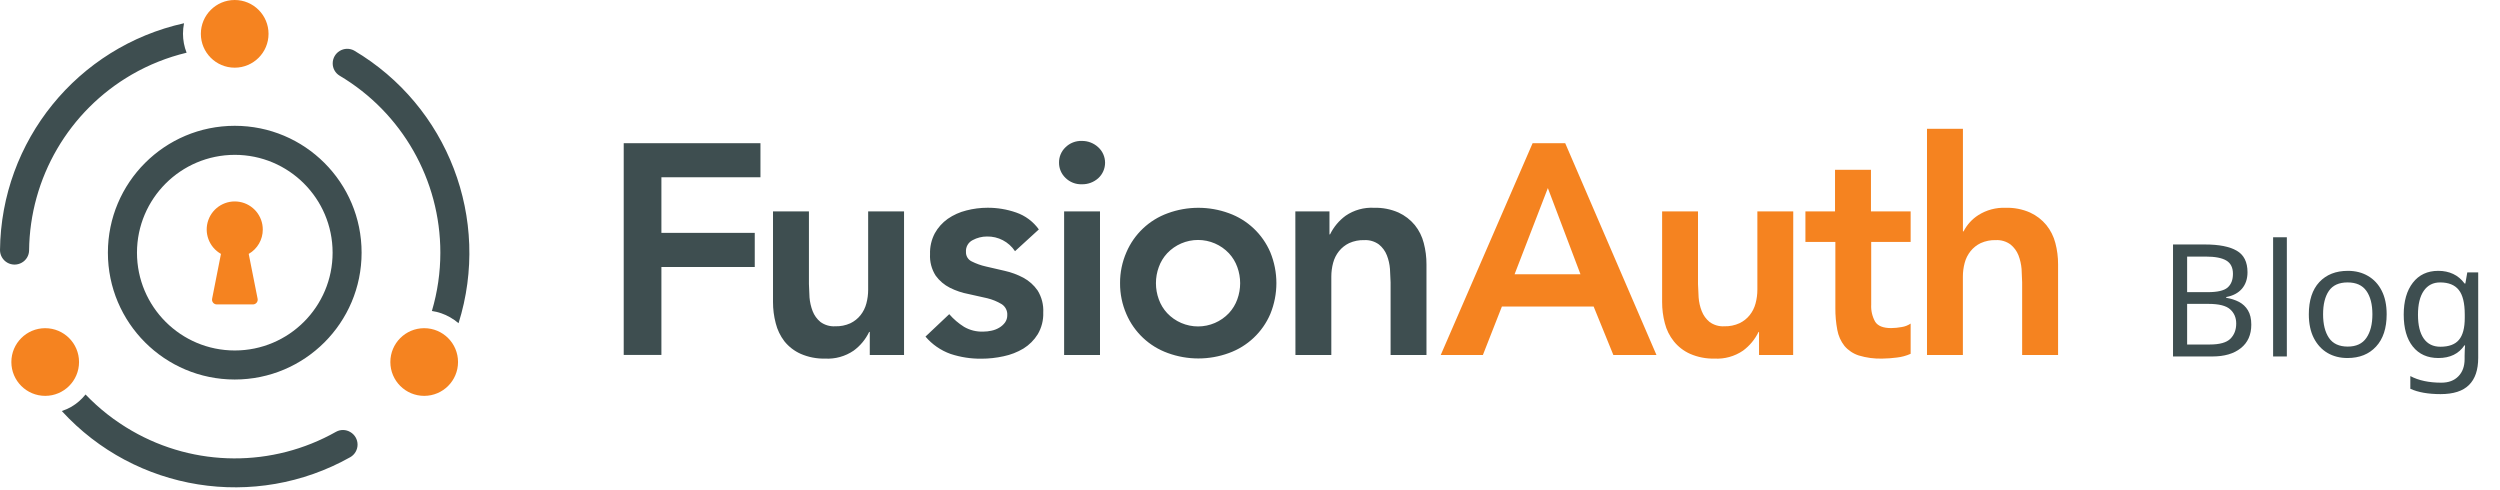
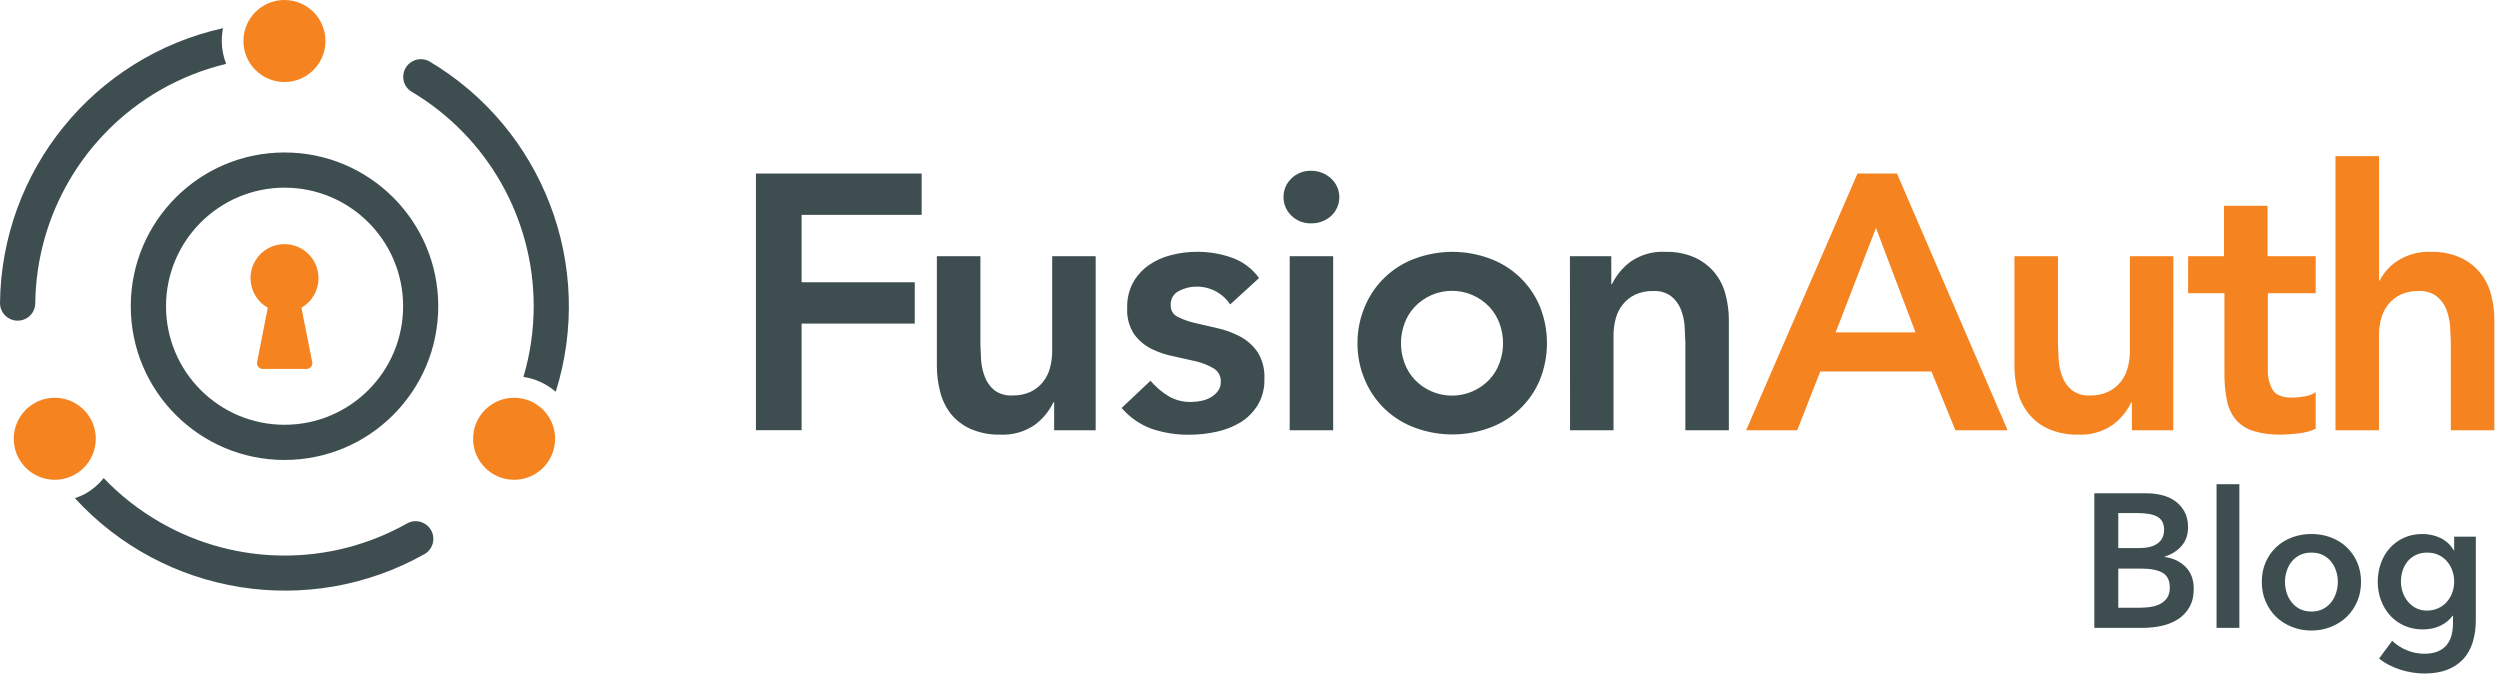
- <svg xmlns="http://www.w3.org/2000/svg" width="526" height="103">
-   <style>.B{fill-rule:nonzero}.C{fill:#3e4e50}</style>
-   <g fill-rule="evenodd">
-     <path d="M131.23 30.13H160v7.17h-20.84V49h19.64v7.18h-19.64v18.5h-7.93zm58.98 44.56H183v-4.85h-.13a10.47 10.47 0 0 1-3.27 3.94 9.69 9.69 0 0 1-6 1.67 12.13 12.13 0 0 1-5.13-1 9.2 9.2 0 0 1-3.43-2.64 10.33 10.33 0 0 1-1.83-3.81c-.384-1.459-.575-2.962-.57-4.47V44.48h7.56v15.29l.12 2.8a10.49 10.49 0 0 0 .66 2.9 5.56 5.56 0 0 0 1.64 2.27 4.78 4.78 0 0 0 3.11.91 7.21 7.21 0 0 0 3.18-.63 6.1 6.1 0 0 0 2.14-1.7 6.63 6.63 0 0 0 1.23-2.46 11 11 0 0 0 .38-2.89V44.48h7.55v30.21zm23.35-21.84a6.91 6.91 0 0 0-5.91-3.09 6.36 6.36 0 0 0-3 .76 2.56 2.56 0 0 0-1.41 2.48 2.11 2.11 0 0 0 1.2 2 12.82 12.82 0 0 0 3 1.07l3.93.91a15.72 15.72 0 0 1 3.94 1.45 8.63 8.63 0 0 1 3 2.68 8 8 0 0 1 1.19 4.65 8.41 8.41 0 0 1-1.16 4.57 9.28 9.28 0 0 1-3 3 13.46 13.46 0 0 1-4.19 1.63 21.67 21.67 0 0 1-4.66.51 20 20 0 0 1-6.48-1 12.38 12.38 0 0 1-5.29-3.65l5-4.72a13.85 13.85 0 0 0 3.12 2.67 7.45 7.45 0 0 0 4.06 1 7.75 7.75 0 0 0 1.69-.19 5.17 5.17 0 0 0 1.64-.63 4 4 0 0 0 1.23-1.1 2.6 2.6 0 0 0 .47-1.54 2.56 2.56 0 0 0-1.2-2.33 10.78 10.78 0 0 0-3-1.23l-3.93-.88a14.91 14.91 0 0 1-3.93-1.32 8.32 8.32 0 0 1-3-2.55 7.6 7.6 0 0 1-1.19-4.53 8.76 8.76 0 0 1 1-4.38 9.2 9.2 0 0 1 2.73-3.05 11.91 11.91 0 0 1 3.91-1.76 17.8 17.8 0 0 1 4.47-.57 18.07 18.07 0 0 1 6 1 9.77 9.77 0 0 1 4.78 3.56l-5.01 4.58zm9.26-18.63a4.35 4.35 0 0 1 1.35-3.22 4.66 4.66 0 0 1 3.43-1.35 5 5 0 0 1 3.49 1.35 4.41 4.41 0 0 1 0 6.48 5 5 0 0 1-3.49 1.29 4.66 4.66 0 0 1-3.43-1.35 4.37 4.37 0 0 1-1.35-3.2zm1.07 10.26h7.55v30.21h-7.55V44.48zm11.77 15.1a16 16 0 0 1 1.34-6.51 15 15 0 0 1 8.71-8.21 18.68 18.68 0 0 1 12.85 0 15 15 0 0 1 8.71 8.21 17.1 17.1 0 0 1 0 13 15 15 0 0 1-8.71 8.21 18.68 18.68 0 0 1-12.85 0A15 15 0 0 1 237 66.1a16 16 0 0 1-1.34-6.52h0zm7.55 0a9.78 9.78 0 0 0 .6 3.4 8.43 8.43 0 0 0 1.76 2.9 8.94 8.94 0 0 0 13 0 8.43 8.43 0 0 0 1.76-2.9 9.91 9.91 0 0 0 0-6.79 8.43 8.43 0 0 0-1.76-2.9 8.94 8.94 0 0 0-13 0 8.43 8.43 0 0 0-1.76 2.9 9.76 9.76 0 0 0-.6 3.39zm29.33-15.1h7.18v4.84h.12a10.65 10.65 0 0 1 3.28-3.93 9.67 9.67 0 0 1 6-1.67 11.88 11.88 0 0 1 5.13 1 9.72 9.72 0 0 1 3.43 2.64 9.88 9.88 0 0 1 1.88 3.78c.384 1.459.575 2.962.57 4.47v19.08h-7.55V59.4l-.13-2.81a9.83 9.83 0 0 0-.66-2.89 5.45 5.45 0 0 0-1.67-2.27 4.81 4.81 0 0 0-3.08-.91 7.21 7.21 0 0 0-3.18.63 6.19 6.19 0 0 0-2.14 1.7 6.66 6.66 0 0 0-1.23 2.45 11.09 11.09 0 0 0-.38 2.9v16.49h-7.55l-.02-30.21z" class="B C" />
-     <path d="M322.46 30.13h6.86l19.2 44.56h-9.07l-4.15-10.2H316l-4 10.2h-8.87l19.33-44.56zm10.07 27.57l-6.86-18.13-7 18.13h13.86zm44.75 16.99h-7.18v-4.85h-.1a10.66 10.66 0 0 1-3.27 3.94 9.71 9.71 0 0 1-6 1.67 12.13 12.13 0 0 1-5.13-1 9.2 9.2 0 0 1-3.43-2.64 10 10 0 0 1-1.89-3.81c-.384-1.459-.575-2.962-.57-4.47V44.48h7.55v15.29l.13 2.8a9.82 9.82 0 0 0 .66 2.9 5.56 5.56 0 0 0 1.64 2.27 4.78 4.78 0 0 0 3.11.91A7.21 7.21 0 0 0 366 68a6.1 6.1 0 0 0 2.14-1.7 6.63 6.63 0 0 0 1.23-2.46 11 11 0 0 0 .38-2.89V44.48h7.55l-.02 30.21zm2.58-23.79v-6.42h6.23v-8.75h7.56v8.75H402v6.42h-8.3v13.22a6.61 6.61 0 0 0 .84 3.58c.57.89 1.69 1.33 3.37 1.33a13 13 0 0 0 2.21-.22 4.59 4.59 0 0 0 1.88-.73v6.36a9.66 9.66 0 0 1-2.92.79 26 26 0 0 1-3.06.22 15.49 15.49 0 0 1-4.94-.66 6.64 6.64 0 0 1-3-2 7.63 7.63 0 0 1-1.51-3.37 23.71 23.71 0 0 1-.41-4.65V50.9h-6.3zM413 48.69h.13a8.8 8.8 0 0 1 3.11-3.43 10 10 0 0 1 5.76-1.54 11.82 11.82 0 0 1 5.13 1 9.63 9.63 0 0 1 3.43 2.64 10 10 0 0 1 1.89 3.78c.384 1.459.575 2.962.57 4.47v19.08h-7.56V59.4l-.12-2.81a10.5 10.5 0 0 0-.66-2.89 5.54 5.54 0 0 0-1.68-2.27 4.83 4.83 0 0 0-3.08-.91 7.21 7.21 0 0 0-3.18.63 6.1 6.1 0 0 0-2.14 1.7 6.66 6.66 0 0 0-1.23 2.45 11.09 11.09 0 0 0-.38 2.9v16.49h-7.55V27.1H413v21.59z" fill="#f58320" class="B" />
-     <path d="M27.75 90.64A43.45 43.45 0 0 1 18 83a10.87 10.87 0 0 1-3 2.6 11 11 0 0 1-2 .88c15.519 16.947 40.668 20.97 60.7 9.71a3.05 3.05 0 0 0 0-5.29h0a3 3 0 0 0-3-.05 43.3 43.3 0 0 1-42.95-.21zm-.01-74.96a43.21 43.21 0 0 1 11.52-4.59 10.91 10.91 0 0 1-.76-4 11.4 11.4 0 0 1 .22-2.2C16.291 9.87.248 29.646 0 52.62a3.06 3.06 0 0 0 4.59 2.64h0a3 3 0 0 0 1.53-2.56 43.3 43.3 0 0 1 21.62-37.02zm64.91 37.48a43.28 43.28 0 0 1-1.78 12.27 10.86 10.86 0 0 1 3.82 1.32A12.16 12.16 0 0 1 96.48 68c6.884-21.915-2.23-45.685-22-57.38a3.06 3.06 0 0 0-4.48 2.7h0a3 3 0 0 0 1.45 2.6 43.29 43.29 0 0 1 21.2 37.24zM49.39 32.58a20.58 20.58 0 1 1-20.57 20.58c.011-11.358 9.212-20.563 20.57-20.58m0-6.11c-14.74 0-26.69 11.95-26.69 26.69s11.95 26.69 26.69 26.69S76.08 67.9 76.08 53.16a26.68 26.68 0 0 0-26.69-26.69z" class="C B" />
-     <g fill="#f58320" class="B">
-       <circle cx="49.38" cy="7.12" r="7.12" />
-       <circle cx="9.51" cy="76.17" r="7.12" />
-       <circle cx="89.25" cy="76.17" r="7.12" />
-       <path d="M55.29 48.29a5.9 5.9 0 0 0-11.456-1.992 5.9 5.9 0 0 0 2.656 7.122l-1.86 9.43a1 1 0 0 0 1 1.2h7.57a1 1 0 0 0 1-1.2l-1.87-9.43a5.89 5.89 0 0 0 2.96-5.13h0z" />
-     </g>
-     <text font-family="AvenirNext-DemiBold, Avenir Next" font-size="33" font-weight="500" class="C">
-       <tspan x="454" y="75">Blog</tspan>
-     </text>
+ <svg xmlns="http://www.w3.org/2000/svg" width="434" height="117">
+   <path d="M131.23 30.13H160v7.17h-20.84V49h19.64v7.18h-19.64v18.5h-7.93zm58.98 44.56H183v-4.85h-.13a10.47 10.47 0 0 1-3.27 3.94 9.69 9.69 0 0 1-6 1.67 12.13 12.13 0 0 1-5.13-1 9.2 9.2 0 0 1-3.43-2.64 10.33 10.33 0 0 1-1.83-3.81c-.384-1.459-.575-2.962-.57-4.47V44.48h7.56v15.29l.12 2.8a10.49 10.49 0 0 0 .66 2.9 5.56 5.56 0 0 0 1.64 2.27 4.78 4.78 0 0 0 3.11.91 7.21 7.21 0 0 0 3.18-.63 6.1 6.1 0 0 0 2.14-1.7 6.63 6.63 0 0 0 1.23-2.46 11 11 0 0 0 .38-2.89V44.48h7.55v30.21zm23.35-21.84a6.91 6.91 0 0 0-5.91-3.09 6.36 6.36 0 0 0-3 .76 2.56 2.56 0 0 0-1.41 2.48 2.11 2.11 0 0 0 1.2 2 12.82 12.82 0 0 0 3 1.07l3.93.91a15.72 15.72 0 0 1 3.94 1.45 8.63 8.63 0 0 1 3 2.68 8 8 0 0 1 1.19 4.65 8.41 8.41 0 0 1-1.16 4.57 9.28 9.28 0 0 1-3 3 13.46 13.46 0 0 1-4.19 1.63 21.67 21.67 0 0 1-4.66.51 20 20 0 0 1-6.48-1 12.38 12.38 0 0 1-5.29-3.65l5-4.72a13.85 13.85 0 0 0 3.12 2.67 7.45 7.45 0 0 0 4.06 1 7.75 7.75 0 0 0 1.69-.19 5.17 5.17 0 0 0 1.64-.63 4 4 0 0 0 1.23-1.1 2.6 2.6 0 0 0 .47-1.54 2.56 2.56 0 0 0-1.2-2.33 10.78 10.78 0 0 0-3-1.23l-3.93-.88a14.91 14.91 0 0 1-3.93-1.32 8.32 8.32 0 0 1-3-2.55 7.6 7.6 0 0 1-1.19-4.53 8.76 8.76 0 0 1 1-4.38 9.2 9.2 0 0 1 2.73-3.05 11.91 11.91 0 0 1 3.91-1.76 17.8 17.8 0 0 1 4.47-.57 18.07 18.07 0 0 1 6 1 9.77 9.77 0 0 1 4.78 3.56l-5.01 4.58zm9.26-18.63a4.35 4.35 0 0 1 1.35-3.22 4.66 4.66 0 0 1 3.43-1.35 5 5 0 0 1 3.49 1.35 4.41 4.41 0 0 1 0 6.48 5 5 0 0 1-3.49 1.29 4.66 4.66 0 0 1-3.43-1.35 4.37 4.37 0 0 1-1.35-3.2zm1.07 10.26h7.55v30.21h-7.55V44.48zm11.77 15.1a16 16 0 0 1 1.34-6.51 15 15 0 0 1 8.71-8.21 18.68 18.68 0 0 1 12.85 0 15 15 0 0 1 8.71 8.21 17.1 17.1 0 0 1 0 13 15 15 0 0 1-8.71 8.21 18.68 18.68 0 0 1-12.85 0A15 15 0 0 1 237 66.1a16 16 0 0 1-1.34-6.52h0zm7.55 0a9.78 9.78 0 0 0 .6 3.4 8.43 8.43 0 0 0 1.76 2.9 8.94 8.94 0 0 0 13 0 8.43 8.43 0 0 0 1.76-2.9 9.91 9.91 0 0 0 0-6.79 8.43 8.43 0 0 0-1.76-2.9 8.94 8.94 0 0 0-13 0 8.43 8.43 0 0 0-1.76 2.9 9.76 9.76 0 0 0-.6 3.39zm29.33-15.1h7.18v4.84h.12a10.65 10.65 0 0 1 3.28-3.93 9.67 9.67 0 0 1 6-1.67 11.88 11.88 0 0 1 5.13 1 9.72 9.72 0 0 1 3.43 2.64 9.88 9.88 0 0 1 1.88 3.78c.384 1.459.575 2.962.57 4.47v19.08h-7.55V59.4l-.13-2.81a9.83 9.83 0 0 0-.66-2.89 5.45 5.45 0 0 0-1.67-2.27 4.81 4.81 0 0 0-3.08-.91 7.21 7.21 0 0 0-3.18.63 6.19 6.19 0 0 0-2.14 1.7 6.66 6.66 0 0 0-1.23 2.45 11.09 11.09 0 0 0-.38 2.9v16.49h-7.55l-.02-30.21z" fill="#3e4e50" />
+   <path d="M322.46 30.13h6.86l19.2 44.56h-9.07l-4.15-10.2H316l-4 10.2h-8.87l19.33-44.56zm10.07 27.57l-6.86-18.13-7 18.13h13.86zm44.75 16.99h-7.18v-4.85h-.1a10.66 10.66 0 0 1-3.27 3.94 9.71 9.71 0 0 1-6 1.67 12.13 12.13 0 0 1-5.13-1 9.2 9.2 0 0 1-3.43-2.64 10 10 0 0 1-1.89-3.81c-.384-1.459-.575-2.962-.57-4.47V44.48h7.55v15.29l.13 2.8a9.82 9.82 0 0 0 .66 2.9 5.56 5.56 0 0 0 1.64 2.27 4.78 4.78 0 0 0 3.11.91A7.21 7.21 0 0 0 366 68a6.1 6.1 0 0 0 2.14-1.7 6.63 6.63 0 0 0 1.23-2.46 11 11 0 0 0 .38-2.89V44.48h7.55l-.02 30.21zm2.58-23.79v-6.42h6.23v-8.75h7.56v8.75H402v6.42h-8.3v13.22a6.61 6.61 0 0 0 .84 3.58c.57.89 1.69 1.33 3.37 1.33a13 13 0 0 0 2.21-.22 4.59 4.59 0 0 0 1.88-.73v6.36a9.66 9.66 0 0 1-2.92.79 26 26 0 0 1-3.06.22 15.49 15.49 0 0 1-4.94-.66 6.64 6.64 0 0 1-3-2 7.63 7.63 0 0 1-1.51-3.37 23.71 23.71 0 0 1-.41-4.65V50.9h-6.3zM413 48.69h.13a8.8 8.8 0 0 1 3.11-3.43 10 10 0 0 1 5.76-1.54 11.82 11.82 0 0 1 5.13 1 9.63 9.63 0 0 1 3.43 2.64 10 10 0 0 1 1.89 3.78c.384 1.459.575 2.962.57 4.47v19.08h-7.56V59.4l-.12-2.81a10.5 10.5 0 0 0-.66-2.89 5.54 5.54 0 0 0-1.68-2.27 4.83 4.83 0 0 0-3.08-.91 7.21 7.21 0 0 0-3.18.63 6.1 6.1 0 0 0-2.14 1.7 6.66 6.66 0 0 0-1.23 2.45 11.09 11.09 0 0 0-.38 2.9v16.49h-7.55V27.1H413v21.59z" fill="#f58320" />
+   <path d="M27.75 90.64A43.45 43.45 0 0 1 18 83a10.87 10.87 0 0 1-3 2.6 11 11 0 0 1-2 .88c15.519 16.947 40.668 20.97 60.7 9.71a3.05 3.05 0 0 0 0-5.29h0a3 3 0 0 0-3-.05 43.3 43.3 0 0 1-42.95-.21zm-.01-74.96a43.21 43.21 0 0 1 11.52-4.59 10.91 10.91 0 0 1-.76-4 11.4 11.4 0 0 1 .22-2.2C16.291 9.87.248 29.646 0 52.62a3.06 3.06 0 0 0 4.59 2.64h0a3 3 0 0 0 1.53-2.56 43.3 43.3 0 0 1 21.62-37.02zm64.91 37.48a43.28 43.28 0 0 1-1.78 12.27 10.86 10.86 0 0 1 3.82 1.32A12.16 12.16 0 0 1 96.48 68c6.884-21.915-2.23-45.685-22-57.38a3.06 3.06 0 0 0-4.48 2.7h0a3 3 0 0 0 1.45 2.6 43.29 43.29 0 0 1 21.2 37.24zM49.39 32.58a20.58 20.58 0 1 1-20.57 20.58c.011-11.358 9.212-20.563 20.57-20.58m0-6.11c-14.74 0-26.69 11.95-26.69 26.69s11.95 26.69 26.69 26.69S76.08 67.9 76.08 53.16a26.68 26.68 0 0 0-26.69-26.69z" fill="#3e4e50" />
+   <g fill="#f58320">
+     <circle cx="49.38" cy="7.12" r="7.12" />
+     <circle cx="9.51" cy="76.17" r="7.12" />
+     <circle cx="89.25" cy="76.17" r="7.12" />
+     <path d="M55.29 48.29a5.9 5.9 0 0 0-11.456-1.992 5.9 5.9 0 0 0 2.656 7.122l-1.86 9.43a1 1 0 0 0 1 1.2h7.57a1 1 0 0 0 1-1.2l-1.87-9.43a5.89 5.89 0 0 0 2.96-5.13h0z" />
  </g>
+   <path d="M363.574 85.636h9.108a11.03 11.03 0 0 1 2.607.313c.858.208 1.623.55 2.294 1.023s1.215 1.084 1.633 1.831.627 1.65.627 2.706c0 1.32-.374 2.409-1.122 3.267s-1.727 1.474-2.937 1.848v.066c1.474.198 2.684.77 3.63 1.716s1.419 2.211 1.419 3.795c0 1.276-.253 2.349-.759 3.218a6.07 6.07 0 0 1-1.997 2.096c-.826.528-1.771.907-2.838 1.138a15.32 15.32 0 0 1-3.25.346h-8.415V85.636zm4.158 9.504h3.696c1.386 0 2.442-.275 3.168-.825s1.089-1.331 1.089-2.343c0-1.056-.374-1.804-1.122-2.244s-1.914-.66-3.498-.66h-3.333v6.072zm0 10.362h3.729a13.89 13.89 0 0 0 1.716-.115 5.63 5.63 0 0 0 1.7-.478 3.33 3.33 0 0 0 1.287-1.056c.341-.462.512-1.078.512-1.848 0-1.232-.418-2.09-1.254-2.574s-2.101-.726-3.795-.726h-3.894v6.798zm17.061-21.45h3.96V109h-3.96zm7.854 16.962c0-1.254.226-2.392.677-3.416a7.96 7.96 0 0 1 1.832-2.623c.771-.726 1.683-1.287 2.739-1.683s2.178-.594 3.366-.594 2.31.198 3.366.594 1.969.957 2.739 1.683a8 8 0 0 1 1.832 2.623c.452 1.023.676 2.162.676 3.416s-.225 2.398-.676 3.432a8.13 8.13 0 0 1-1.832 2.657c-.77.737-1.683 1.314-2.739 1.733s-2.178.627-3.366.627-2.31-.209-3.366-.627-1.969-.995-2.739-1.733-1.381-1.623-1.832-2.657-.677-2.178-.677-3.432zm4.026 0c0 .616.094 1.232.281 1.848a5.09 5.09 0 0 0 .841 1.65c.374.484.847.88 1.419 1.188s1.254.462 2.046.462 1.474-.154 2.046-.462 1.045-.704 1.419-1.188a5.09 5.09 0 0 0 .841-1.65c.187-.616.281-1.232.281-1.848a6.17 6.17 0 0 0-.281-1.832 5.12 5.12 0 0 0-.841-1.633c-.374-.484-.847-.874-1.419-1.171s-1.254-.446-2.046-.446-1.474.148-2.046.446-1.045.688-1.419 1.171a5.12 5.12 0 0 0-.841 1.633 6.17 6.17 0 0 0-.281 1.832zm33.132-7.854v14.421c0 1.43-.176 2.723-.528 3.878s-.897 2.134-1.634 2.937-1.666 1.425-2.788 1.865-2.453.66-3.993.66a13.38 13.38 0 0 1-2.03-.165 14.01 14.01 0 0 1-2.112-.495 12.75 12.75 0 0 1-1.997-.825 9.59 9.59 0 0 1-1.716-1.122l2.277-3.069c.77.726 1.639 1.282 2.607 1.667s1.947.577 2.937.577c.946 0 1.743-.137 2.392-.412s1.166-.654 1.551-1.138a4.45 4.45 0 0 0 .825-1.716c.165-.66.248-1.386.248-2.178v-1.155h-.066c-.572.77-1.303 1.359-2.195 1.766s-1.886.611-2.986.611c-1.188 0-2.266-.22-3.234-.66s-1.788-1.034-2.459-1.782-1.194-1.623-1.567-2.623a9.04 9.04 0 0 1-.561-3.184c0-1.144.181-2.222.544-3.234s.88-1.892 1.551-2.64 1.485-1.342 2.442-1.782 2.029-.66 3.218-.66c1.122 0 2.167.231 3.135.693s1.738 1.177 2.31 2.145h.066v-2.38h3.762zm-8.448 2.772c-.726 0-1.37.132-1.93.396s-1.034.621-1.419 1.073a4.82 4.82 0 0 0-.891 1.6c-.209.616-.314 1.276-.314 1.98a5.53 5.53 0 0 0 .314 1.848 5.3 5.3 0 0 0 .891 1.6 4.36 4.36 0 0 0 1.419 1.139c.561.286 1.193.429 1.897.429.726 0 1.38-.138 1.964-.413s1.078-.644 1.485-1.105a4.96 4.96 0 0 0 .94-1.601 5.51 5.51 0 0 0 .33-1.897c0-.682-.11-1.331-.33-1.947a4.94 4.94 0 0 0-.94-1.617 4.37 4.37 0 0 0-1.469-1.089c-.572-.264-1.221-.396-1.947-.396z" fill="#3e4e50" />
</svg>
